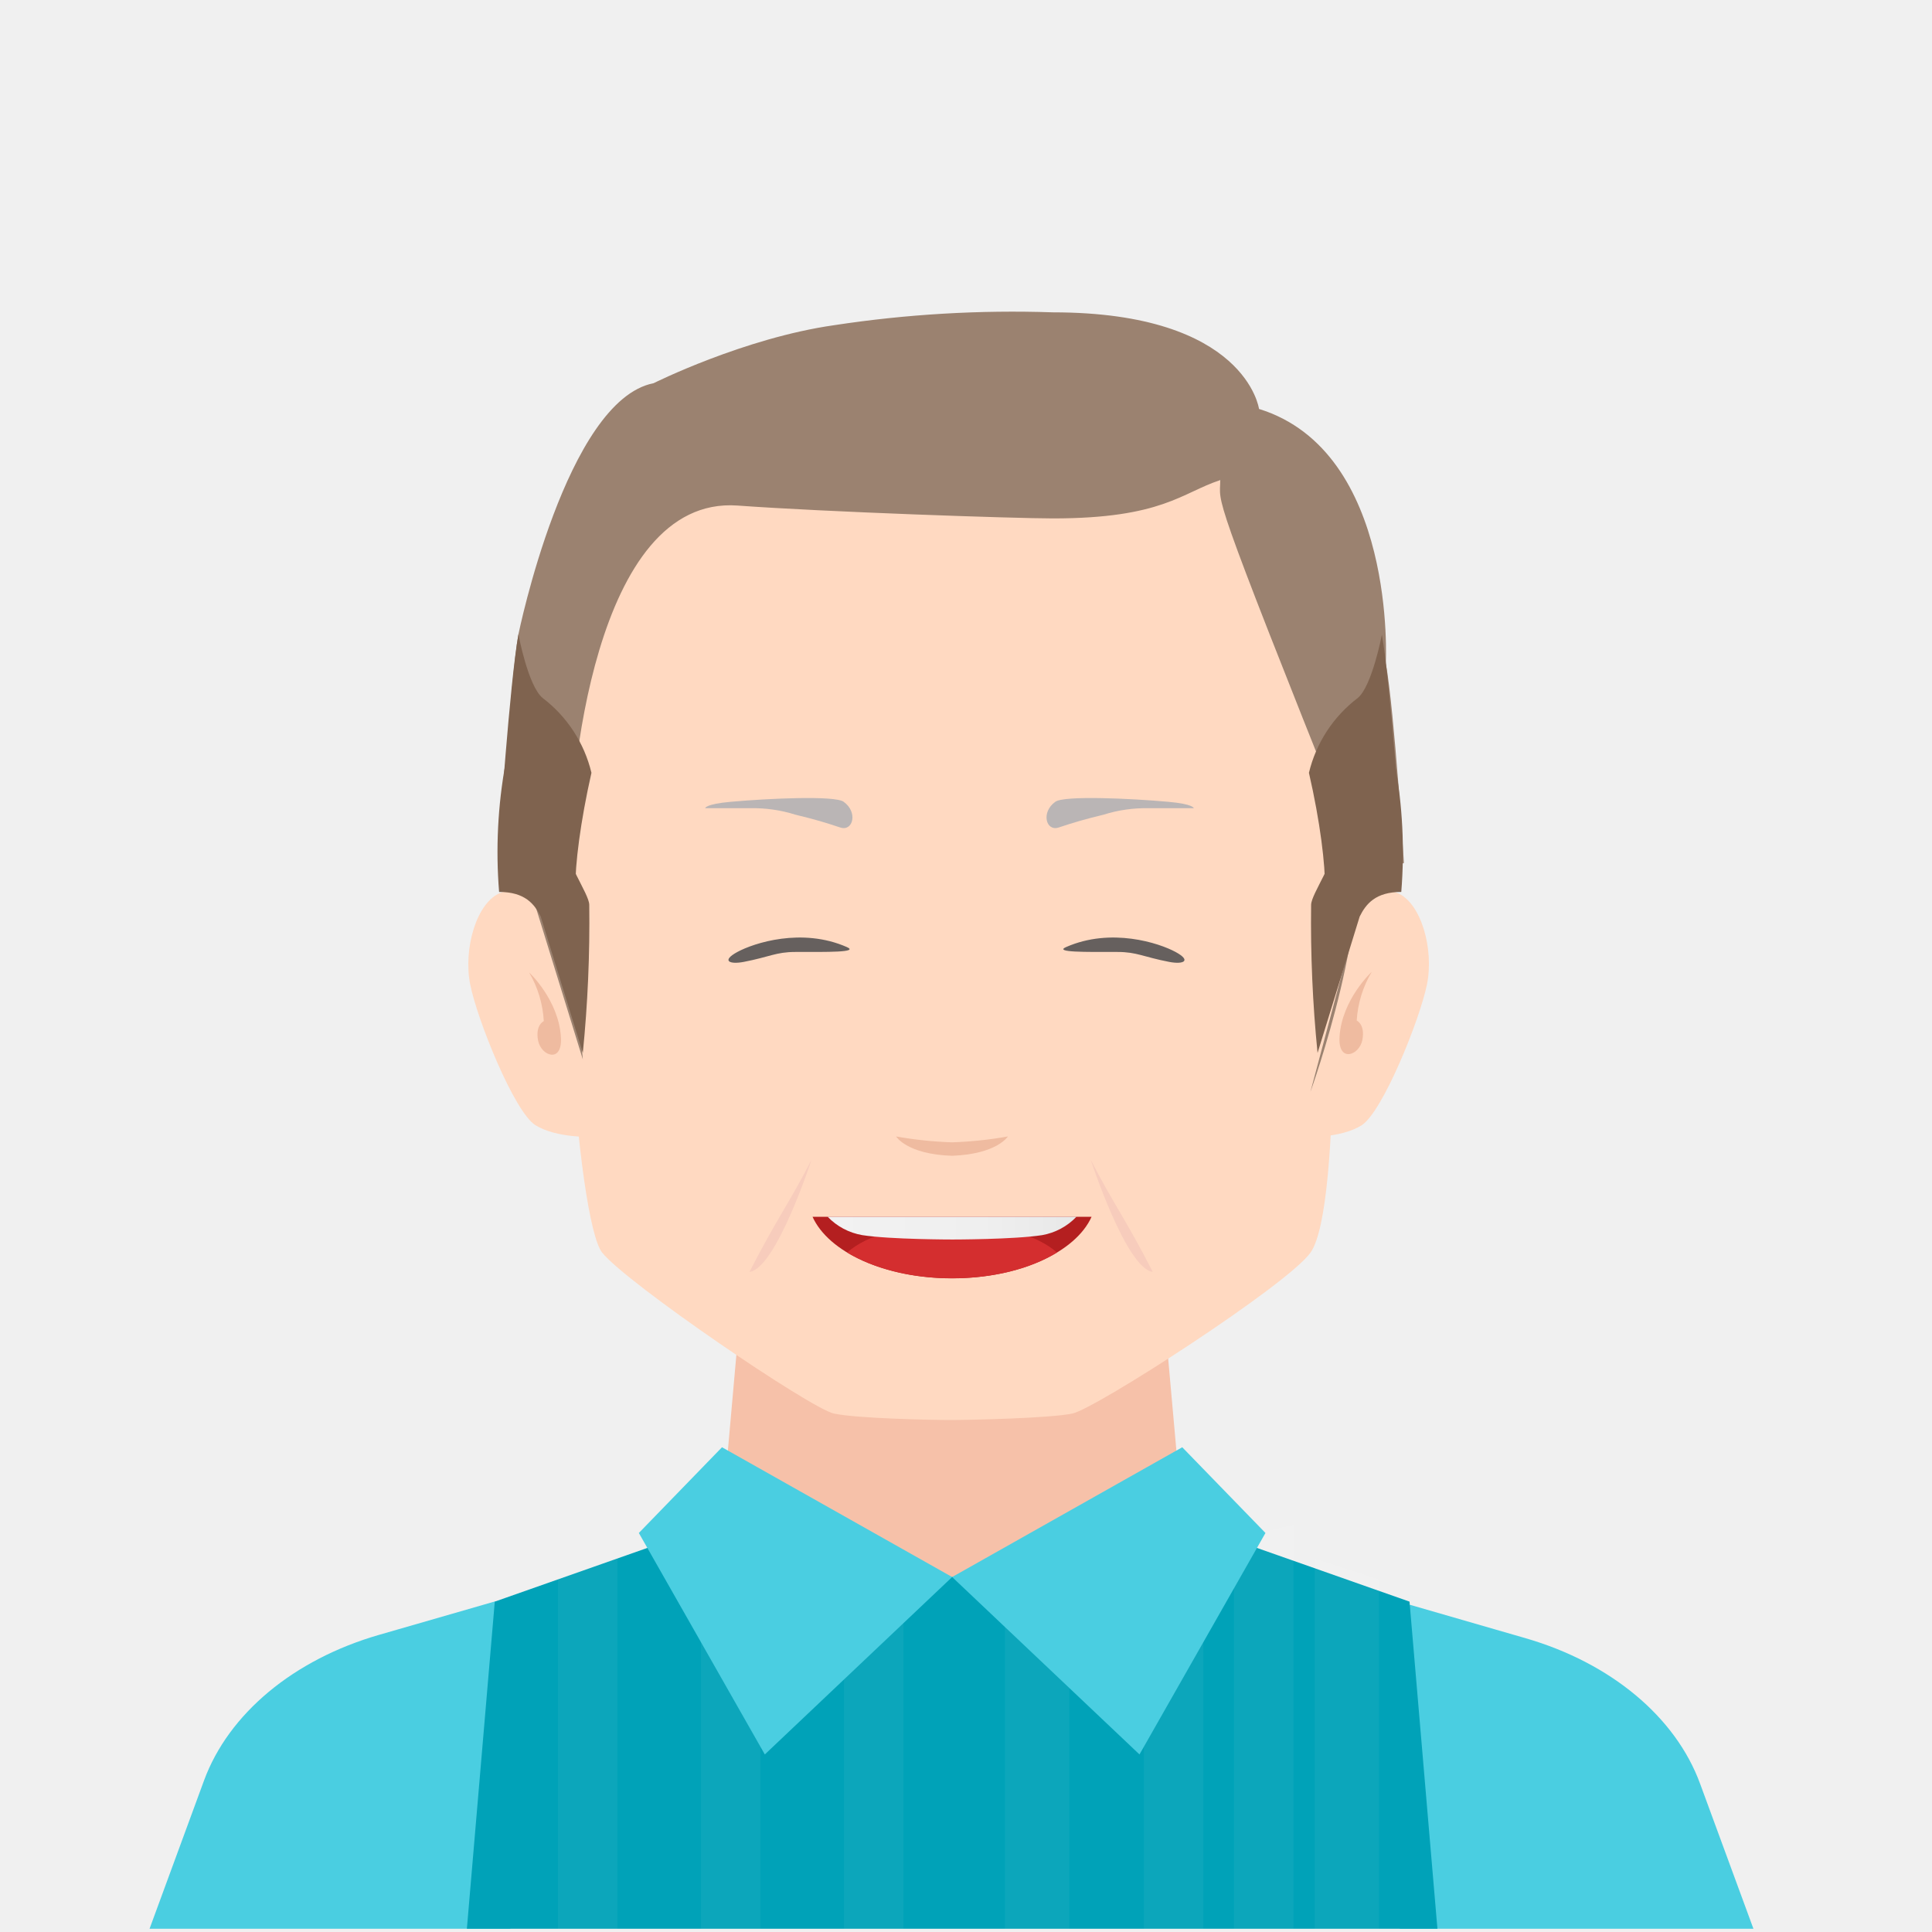
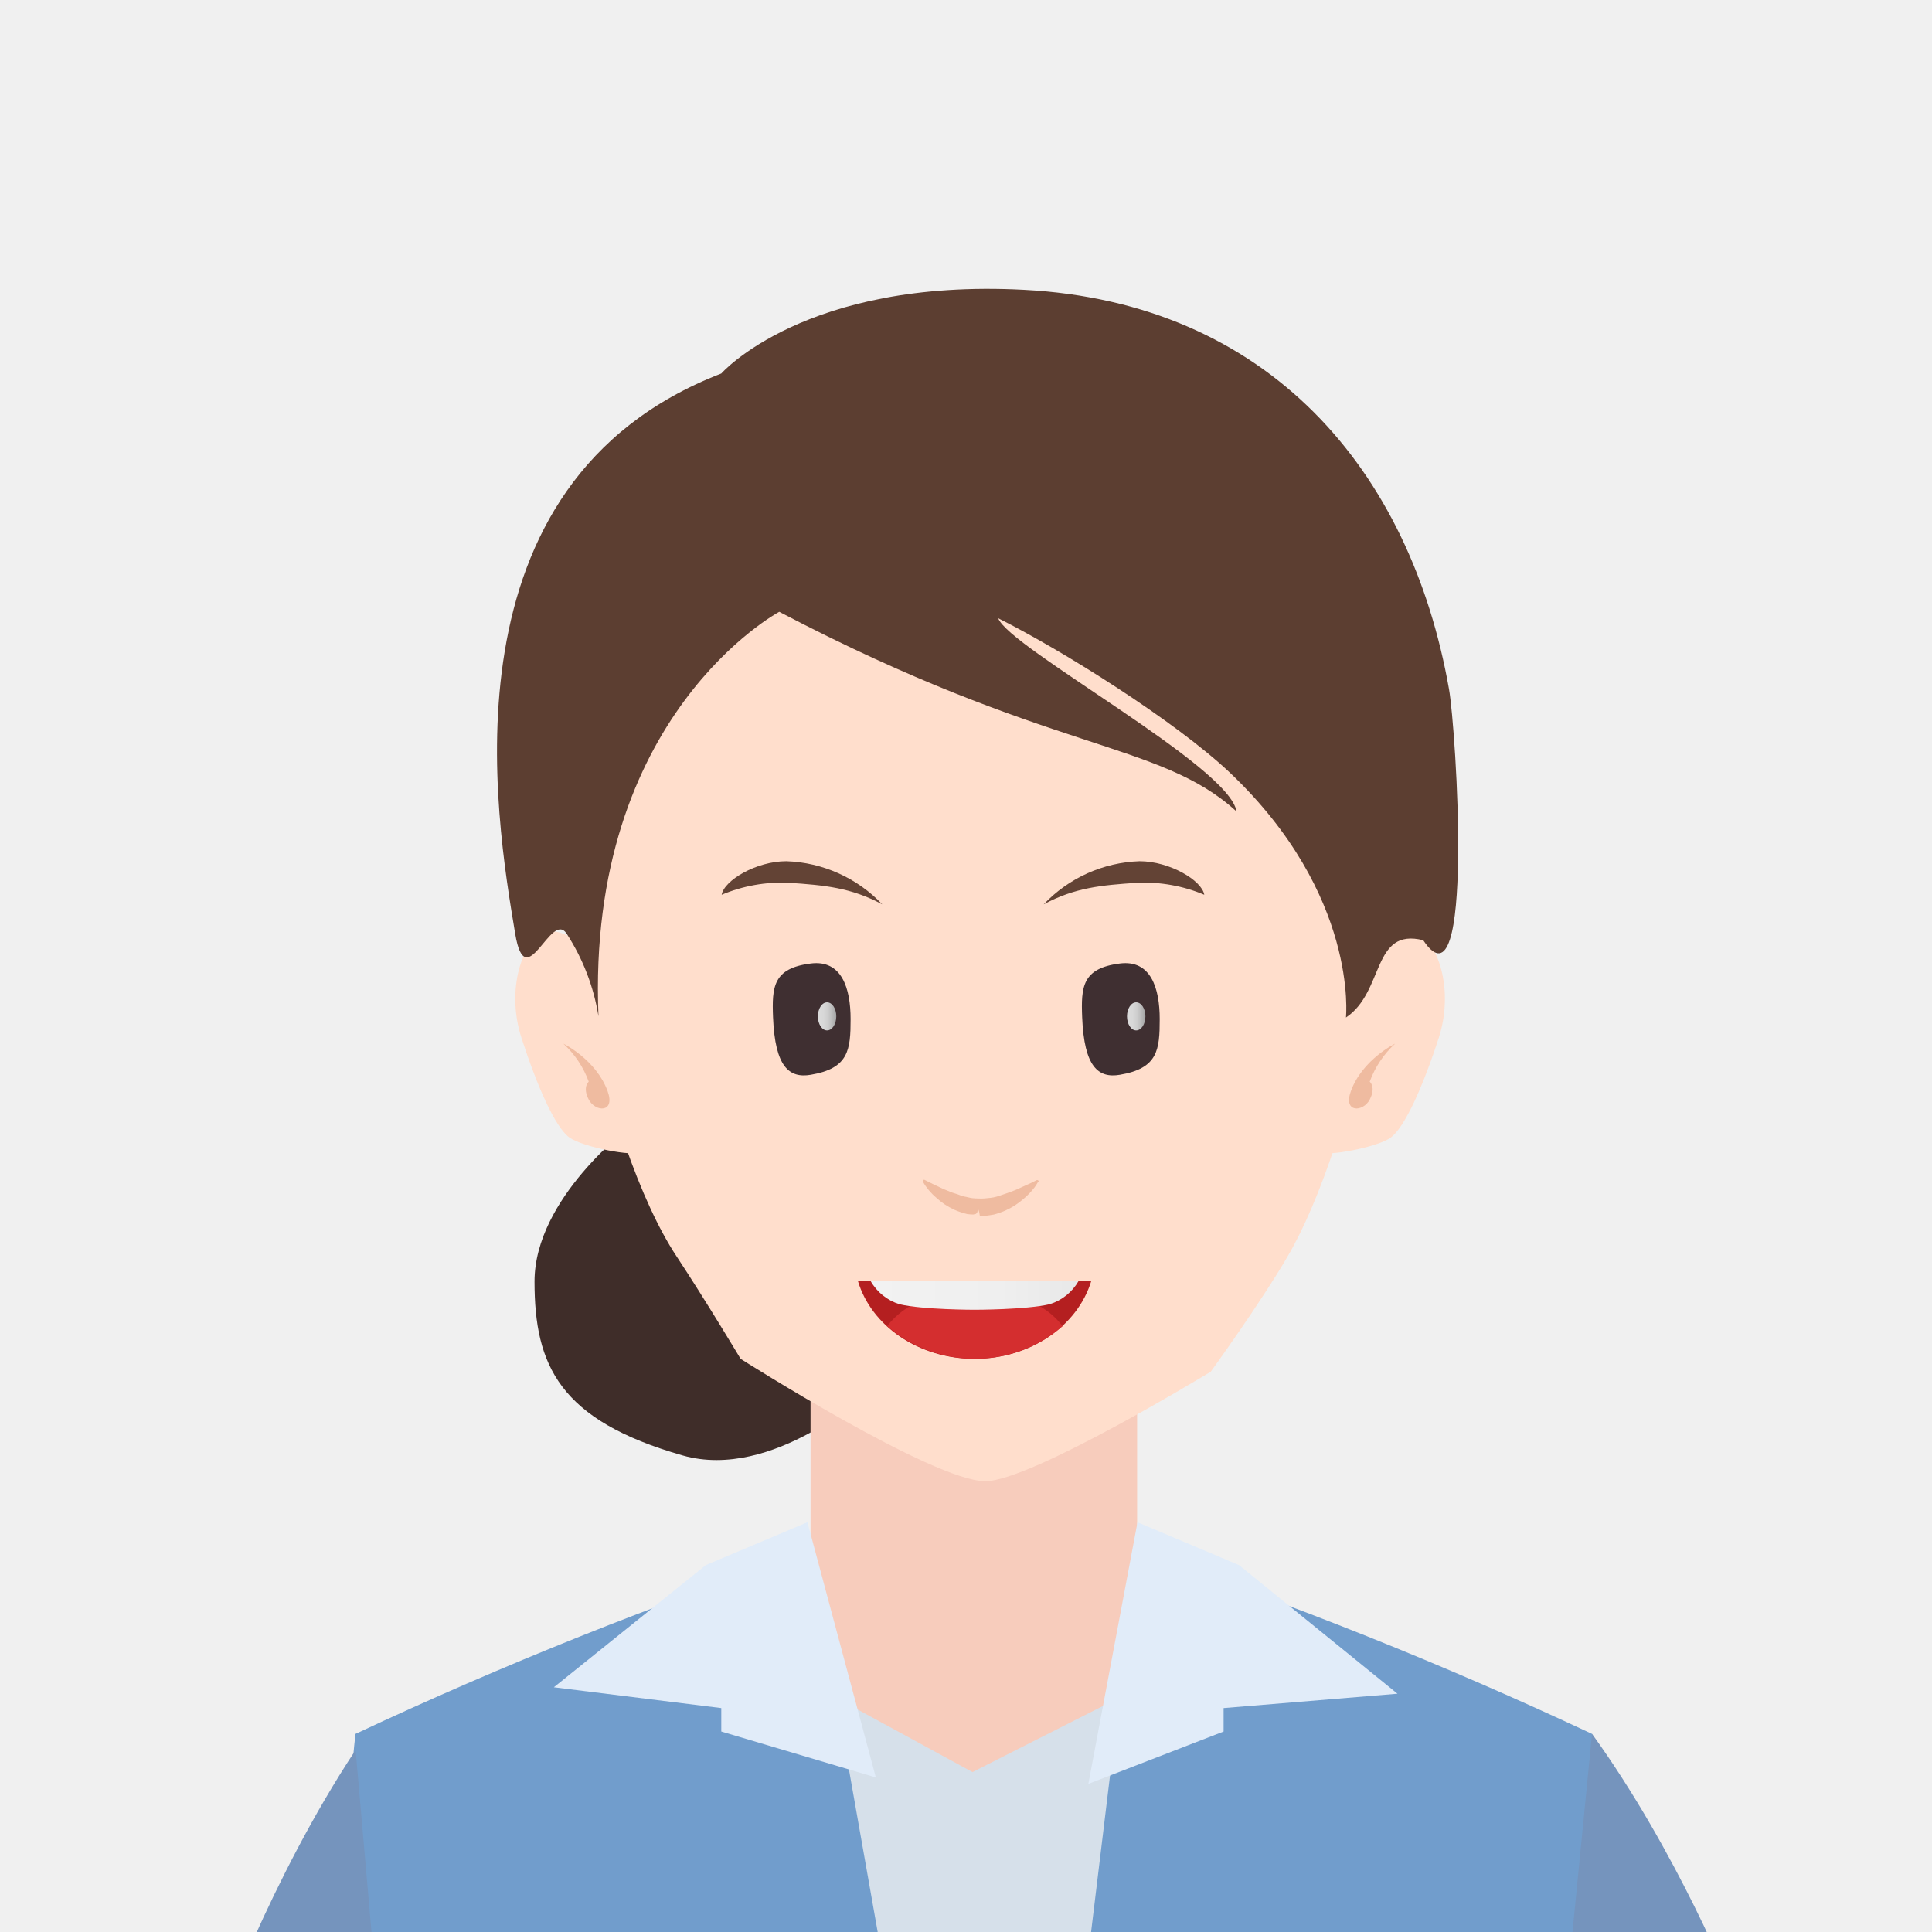
- <svg xmlns="http://www.w3.org/2000/svg" viewBox="0 0 300 300" id="图层_1">
+ <svg xmlns="http://www.w3.org/2000/svg" xmlns:xlink="http://www.w3.org/1999/xlink" viewBox="0 0 300 300" id="图层_1">
  <defs>
-     <linearGradient gradientUnits="userSpaceOnUse" y2="190.7" x2="167.15" y1="190.7" x1="128.52" id="未命名的渐变_8">
+     <linearGradient gradientUnits="userSpaceOnUse" y2="201.15" x2="167.48" y1="201.15" x1="135.19" id="未命名的渐变_8">
      <stop stop-color="#f2f2f2" offset="0" />
      <stop stop-color="#efefef" offset=".62" />
      <stop stop-color="#e8e8e8" offset="1" />
    </linearGradient>
+     <linearGradient gradientUnits="userSpaceOnUse" y2="157.82" x2="129.87" y1="157.82" x1="127" id="linear-gradient">
+       <stop stop-color="#dbdbdb" offset="0" />
+       <stop stop-color="#d8d8d8" offset=".3" />
+       <stop stop-color="#cecece" offset=".54" />
+       <stop stop-color="#bcbcbc" offset=".76" />
+       <stop stop-color="#a4a4a4" offset=".98" />
+       <stop stop-color="#a1a1a1" offset="1" />
+     </linearGradient>
+     <linearGradient xlink:href="#linear-gradient" y2="157.82" x2="177.87" y1="157.82" x1="175" id="linear-gradient-2" />
    <clipPath id="clip-path">
-       <path style="fill:none" d="M.5.5h299v299H.5z" />
+       <path class="cls-1" d="M0 0h300v300H0z" />
    </clipPath>
-     <style>.cls-3{fill:#4acee1}.cls-6{fill:#ffd9c1}.cls-7{fill:#efbba0}.cls-9{fill:#7f634f}</style>
+     <clipPath id="clip-path-2">
+       <path class="cls-1" d="M1.5-373.61h297v297H1.5z" />
+     </clipPath>
+     <style>.cls-1{fill:none}.cls-6{fill:#ffdecc}.cls-7{fill:#efbba0}.cls-8{fill:#719dcc}.cls-9{fill:#7594bd}.cls-10{fill:#e1ecf9}.cls-11{fill:#b41f20}.cls-15{fill:#3f2f31}.cls-21{fill:#424242}.cls-22{fill:#2e2e2e}</style>
  </defs>
  <g style="clip-path:url(#clip-path)">
-     <path d="m160.06 248.5-83.31.2-17.89 5.16c-13.27 3.83-23.36 12.23-27.18 22.62L21.2 305h49.23zm-3.4 4.5 62.34-3.79 17.89 5.17C250.11 258.21 260.2 266.6 264 277l10.48 28.5h-49.21z" class="cls-3" />
-     <path style="fill:#00a2b8" d="m147.85 233.35-30.68 1.15-40.34 14.2-4.8 56.28h151.64l-4.8-56.28-40.34-14.2-30.68-1.15z" />
-     <path d="M147.85 193.13 115 203l-2.8 31.5a66.41 66.41 0 0 0 71.3 0l-2.82-31.5z" style="fill:#f6c1a9" />
-     <path d="M85.64 141.62s-4.1-4.44-7.87-3-5.84 8.68-4.77 14.18 6.87 19.87 10.13 21.91 8.87 1.83 8.87 1.83zm123.36 0s4.11-4.43 7.88-3 5.82 8.74 4.7 14.24-6.9 19.85-10.17 21.89-8.85 1.81-8.85 1.81z" class="cls-6" />
-     <path d="M204.71 110.2c-3.38-34.34-25.21-50.7-60.21-50.7-22 0-47.93 17-54 51-5 28-.83 79.21 3 84s32.4 24.24 36 25 15.09 1 18.09 1 15.31-.27 18.91-1 33.46-20 37-25c5-7 4-56 1.21-84.3z" class="cls-6" />
-     <path d="M213 150.91s-4.63 4.26-5 10.09c-.24 4.1 3.1 2.88 3.55.47s-.88-3-.88-3a16.78 16.78 0 0 1 2.33-7.56zM82.16 151s4.61 4.26 4.94 10.09c.24 4.1-3.1 2.88-3.55.47s.89-3 .89-3a16.72 16.72 0 0 0-2.28-7.56z" class="cls-7" />
-     <path d="M163.5 80.5c-5.91 0-35.33-1-49-2-22.29-1.56-26.22 43.08-26 55s2 31 2 31l-7.62-24.65a8.56 8.56 0 0 0-5.21-5.9s1.47-27.86 2.83-35.45c0 0 7.43-36.35 21-39 0 0 14-7 28-9a183.8 183.8 0 0 1 34-2c30 0 32 15 32 15 21.43 6.64 19.69 39.5 19.69 39.5 1.36 7.6 2.81 31 2.81 31-2.59 1-5.84 2.86-6.52 5.55l-8 30s10.43-28.93 6-40c-22-55-20-51-20-55-5.98 1.95-8.98 5.95-25.98 5.95z" style="fill:#9b8270" />
-     <path d="M91.84 120a20.64 20.64 0 0 0-7.57-11.61C82 106.55 80.5 98.5 80.5 98.5c-1.36 7.59-3 32-3 32 2.59 1 4.9 6.65 5.58 9.35L89.82 157s-.25-7.15-.47-19.07c-.07-3.6.77-10.33 2.49-17.93z" class="cls-9" />
-     <path d="M87.92 130.47c-1.12-3.2-2.89-6.53-5.68-8.11a16.21 16.21 0 0 1-3.74-3.86 76.86 76.86 0 0 0-1 20c4 0 5.49 1.87 6.46 3.82l6.54 21.18a203.72 203.72 0 0 0 1-23c-.03-1.78-3.99-6.95-3.58-10.03zM203.25 120a20.64 20.64 0 0 1 7.57-11.61c2.22-1.79 3.76-9.84 3.76-9.84 1.36 7.59 3 32 3 32-2.59 1-4.9 6.65-5.58 9.35l-6.73 17.1s.25-7.15.47-19.07c.07-3.6-.74-10.33-2.49-17.93z" class="cls-9" />
-     <path d="M207.16 130.47c1.13-3.2 2.9-6.53 5.69-8.11a16.21 16.21 0 0 0 3.74-3.86 76.86 76.86 0 0 1 1 20c-4 0-5.49 1.87-6.46 3.82l-6.54 21.18a203.72 203.72 0 0 1-1-23c.03-1.78 3.99-6.95 3.57-10.03z" class="cls-9" />
-     <path d="M95.87 304.98h-9.23v-59.74l9.23-3.24v62.98zm108.28 0h9.99v-59.74l-9.99-3.24m-86.08 62.98h-9.22v-65.25l9.22 2.27v62.98zm59.55 0h9.23v-65.25l-9.23 2.27v62.98zm14-3h9.23v-65.25l-9.23 2.27v62.98zm-51.34 3h-9.22v-65.25l9.22 2.27v62.98zm15.77 0h9.99v-65.25l-9.99 2.27v62.98z" style="fill:#fff;opacity:.05" />
-     <path class="cls-3" d="m112.11 224.73 35.74 20.15-29.09 27.55-19.56-34.39 12.91-13.31zm71.47 0-35.73 20.15 29.09 27.55 19.56-34.39-12.92-13.31z" />
-     <path d="M130.5 128.5c1.94.64 2.77-2.38.5-4-1.34-1-11.74-.52-17.5 0-4 .35-4 1-4 1h7a21.73 21.73 0 0 1 7 1c3.27.8 4.5 1.18 7 2zm33.87 0c-1.94.64-2.77-2.38-.5-4 1.34-1 11.74-.52 17.5 0 4 .35 4 1 4 1h-7a21.7 21.7 0 0 0-7 1c-3.27.8-4.5 1.18-7 2z" style="fill:#bab5b5" />
-     <path d="M147.83 177.38a60.9 60.9 0 0 1-8.68-.91s1.65 2.77 8.68 3c7-.26 8.67-3 8.67-3a60.81 60.81 0 0 1-8.67.91z" class="cls-7" />
-     <path d="M126.17 188.94c2.47 5.49 11.22 9.56 21.67 9.56s19.19-4.07 21.66-9.56z" style="fill:#b41f20" />
-     <path d="M164.12 194.49c-3-2.69-9.15-4.54-16.28-4.54s-13.3 1.85-16.29 4.54c4.07 2.46 9.85 4 16.29 4s12.21-1.49 16.28-4z" style="fill:#d42e2f" />
-     <path d="M167.15 188.94h-38.63a9.7 9.7 0 0 0 5.37 2.85c4.33.68 14 .68 14 .68s9.61 0 13.94-.68a9.7 9.7 0 0 0 5.32-2.85z" style="fill:url(#未命名的渐变_8)" />
-     <path d="M115.5 149.36c-2.22.43-3.54-.16-1-1.54s10-3.84 17-.76c1.91.84-3 .76-8 .76-3 0-4 .77-8 1.54zm66.04 0c2.22.43 3.54-.16 1-1.54s-10-3.84-17-.76c-1.92.84 3 .76 8 .76 3 0 4 .77 8 1.54z" style="fill:#66605e" />
-     <path d="M126 180.12s-5.5 16.88-9.62 17.38c4.12-8.06 6.12-10.59 9.62-17.38zm43.38 0s5.5 16.88 9.62 17.38c-4.12-8.06-6.12-10.59-9.62-17.38z" style="fill:#f7ccbc" />
+     <path d="M97.93 174.89S83 186 83 199s3.84 21.53 23 27c14 4 29-10 29-10z" style="fill:#3f2d29" />
+     <path d="M246.2 294.27c-31-22.07-69.63-50.33-69.63-50.33v-33.23l-25.36.14-25.35-.14v33.23s-38.58 28.26-69.63 50.33l-4.31 77s37.74 8.58 98 15.95a18.91 18.91 0 0 0 2 .07c60.58-7.39 98.57-16 98.57-16z" style="fill:#f7ccbc" />
+     <path style="fill:#d6e0ea" d="m125 261 26.01 14.17L177 262l-4.19 50h-44.69L125 261z" />
+     <path d="M94.37 149.76s-6.36-6.21-9.78-5-6.08 8.83-3.61 16.43 5.22 13.81 7.41 15.42 10.35 3 10.54 2.28-4.56-29.13-4.56-29.13zm115.63 0s6.37-6.21 9.79-5 6.08 8.83 3.61 16.43-5.27 13.81-7.4 15.42-10.36 3-10.54 2.28 4.54-29.13 4.54-29.13z" class="cls-6" />
+     <path d="M211.33 99c-10.86-32.67-41.24-40.27-59.2-40.27S103.65 66.33 92.79 99s1.55 79.86 12.21 96c4.53 6.85 10 16 10 16s29.88 19 38 19c7.11 0 35-17 35-17s7.64-10.52 12-18c9.75-16.71 22.18-63.32 11.33-96z" class="cls-6" />
+     <path d="M161.13 183.62a6.76 6.76 0 0 1-.49.76 10.84 10.84 0 0 1-1.64 1.72 11.28 11.28 0 0 1-2.82 1.84 11.55 11.55 0 0 1-1.88.66 17.83 17.83 0 0 1-2.14.26l-.11-.65-.21-.66-.06.64-.22.3-.45.1a7.7 7.7 0 0 1-.92-.07 12.39 12.39 0 0 1-2-.67 11.87 11.87 0 0 1-1.55-.87 10.22 10.22 0 0 1-1.25-1 9.29 9.29 0 0 1-2.08-2.48.21.21 0 0 1 .09-.28.18.18 0 0 1 .19 0l.73.37c.46.25 1.15.55 1.95.93.39.2.85.35 1.3.55s1 .3 1.47.51 1 .25 1.51.39 1.26.12 1.69.14 1.08-.06 1.63-.12 1.07-.22 1.57-.4 1-.32 1.47-.51.92-.34 1.31-.54c.8-.38 1.49-.66 2-.91l.74-.37a.23.23 0 0 1 .3.1.23.23 0 0 1 0 .2z" class="cls-7" />
+     <path d="M176.57 241 167 320s58.15-3.91 80.86-7c0 0 1.6-24.39-.65-43.76A650.62 650.62 0 0 0 176.57 241z" class="cls-8" />
+     <path d="m247.21 269.23-4.37 44.31A171 171 0 0 0 269 309s-8.39-21.2-21.79-39.77z" class="cls-9" />
+     <path class="cls-10" d="m169 277 21-8.13v-3.64l27-2.23-24.6-19.97-15.77-6.66L169 277z" />
+     <path d="M125.85 241 140 321s-62.73-4.91-85.45-8c0 0-1.59-24.39.65-43.76A651.22 651.22 0 0 1 125.85 241z" class="cls-8" />
+     <path class="cls-10" d="m136 276-24-7.13v-3.64L86 262l23.6-18.97 15.78-6.66L136 276z" />
+     <path d="M55.22 271.74 59.43 320a157.38 157.38 0 0 1-25.73-5s8.12-23 21.52-43.26z" class="cls-9" />
+     <path d="M133.22 198.92c2.06 6.94 9.38 12.08 18.11 12.08s16-5.14 18.12-12.08z" class="cls-11" />
+     <path d="M165 205.93c-2.51-3.39-7.66-5.72-13.62-5.72s-11.11 2.33-13.62 5.72a20.83 20.83 0 0 0 27.24 0z" style="fill:#d42e2f" />
+     <path d="M167.48 198.92h-32.29a7.81 7.81 0 0 0 4.48 3.6c3.62.86 11.66.86 11.66.86s8 0 11.66-.86a7.86 7.86 0 0 0 4.49-3.6z" style="fill:url(#未命名的渐变_8)" />
+     <path d="M121 95s-30 16-28.07 62.81A33.16 33.16 0 0 0 88 145c-2.45-3.78-6.36 9.86-8 0-3-18-12-70 32-87 0 0 13-14.79 47-13 38 2 60 28 66 62 1.1 6.23 4 51-4 39-8-2-6 8-12 12 0 0 2-19-18-38-8.46-8-26-19-36-24 1.62 4.55 36 23 37 30-12-11-29-9-71-31z" style="fill:#5c3e31" />
+     <path d="M87.48 162.06s5.06 2.45 6.86 7.35c1.27 3.45-1.9 3.28-2.92 1.33s0-2.78 0-2.78a15 15 0 0 0-3.94-5.9zm129.15 0s-5.06 2.45-6.86 7.35c-1.26 3.45 1.91 3.28 2.92 1.33s0-2.78 0-2.78a14.92 14.92 0 0 1 3.94-5.9z" class="cls-7" />
+     <path d="M132.08 158.25c0 4.78-.29 7.65-6.19 8.64-3.36.57-5.54-1.24-5.85-8.89-.19-4.77 0-7.65 5.85-8.39 4.83-.61 6.19 3.87 6.19 8.64z" class="cls-15" />
+     <ellipse ry="2.18" rx="1.43" cy="157.82" cx="128.43" style="fill:url(#linear-gradient)" />
+     <path d="M180.08 158.25c0 4.78-.29 7.65-6.19 8.64-3.36.57-5.54-1.24-5.85-8.89-.19-4.77 0-7.65 5.85-8.39 4.83-.61 6.19 3.87 6.19 8.64z" class="cls-15" />
+     <ellipse ry="2.18" rx="1.43" cy="157.82" cx="176.43" style="fill:url(#linear-gradient-2)" />
+     <path d="M112.06 138.94a24 24 0 0 1 10.42-1.86c5.58.37 9.68.75 14.52 3.35a21.53 21.53 0 0 0-14.89-6.7c-4.68 0-9.68 2.98-10.05 5.21zm74.94 0a24 24 0 0 0-10.42-1.86c-5.59.37-9.68.75-14.52 3.35a21.52 21.52 0 0 1 14.89-6.7c4.67 0 9.68 2.98 10.05 5.21z" style="fill:#634335" />
+   </g>
+   <g style="clip-path:url(#clip-path-2)">
+     <path d="M112-139.23s22.9 18.06 36 27.53V10.44C85.31 8.21 17.34-12.74 17.34-12.74L40.76-95zm72 0s-22.9 18.06-36 27.53V10.44c62.72-2.23 130.7-23.18 130.7-23.18L255.27-95z" style="fill:#a1b7bf" />
+     <path d="M135.55 6.06c4.17.29 8.33.53 12.47.68q6-.23 12-.65l-5.85-99.87h-12.81z" class="cls-11" />
+     <path d="M185.14-144.39 155.63 9.85s53.44-1.52 99-13.12l20.78-111.53-83.12-20.69z" class="cls-21" />
+     <path class="cls-22" d="M183.09-147.75 158.25 9.85l9-.51 36.47-63.7-11.32-79.1-9.31-14.29z" />
+     <path d="M110.9-144.39 140.41 9.85S87 8.33 41.44-3.27L20.63-114.8l83.12-20.69z" class="cls-21" />
+     <path class="cls-22" d="m112-147.75 24.84 157.6-8.99-.51-36.48-63.7 11.33-79.1 9.3-14.29z" />
  </g>
</svg>
